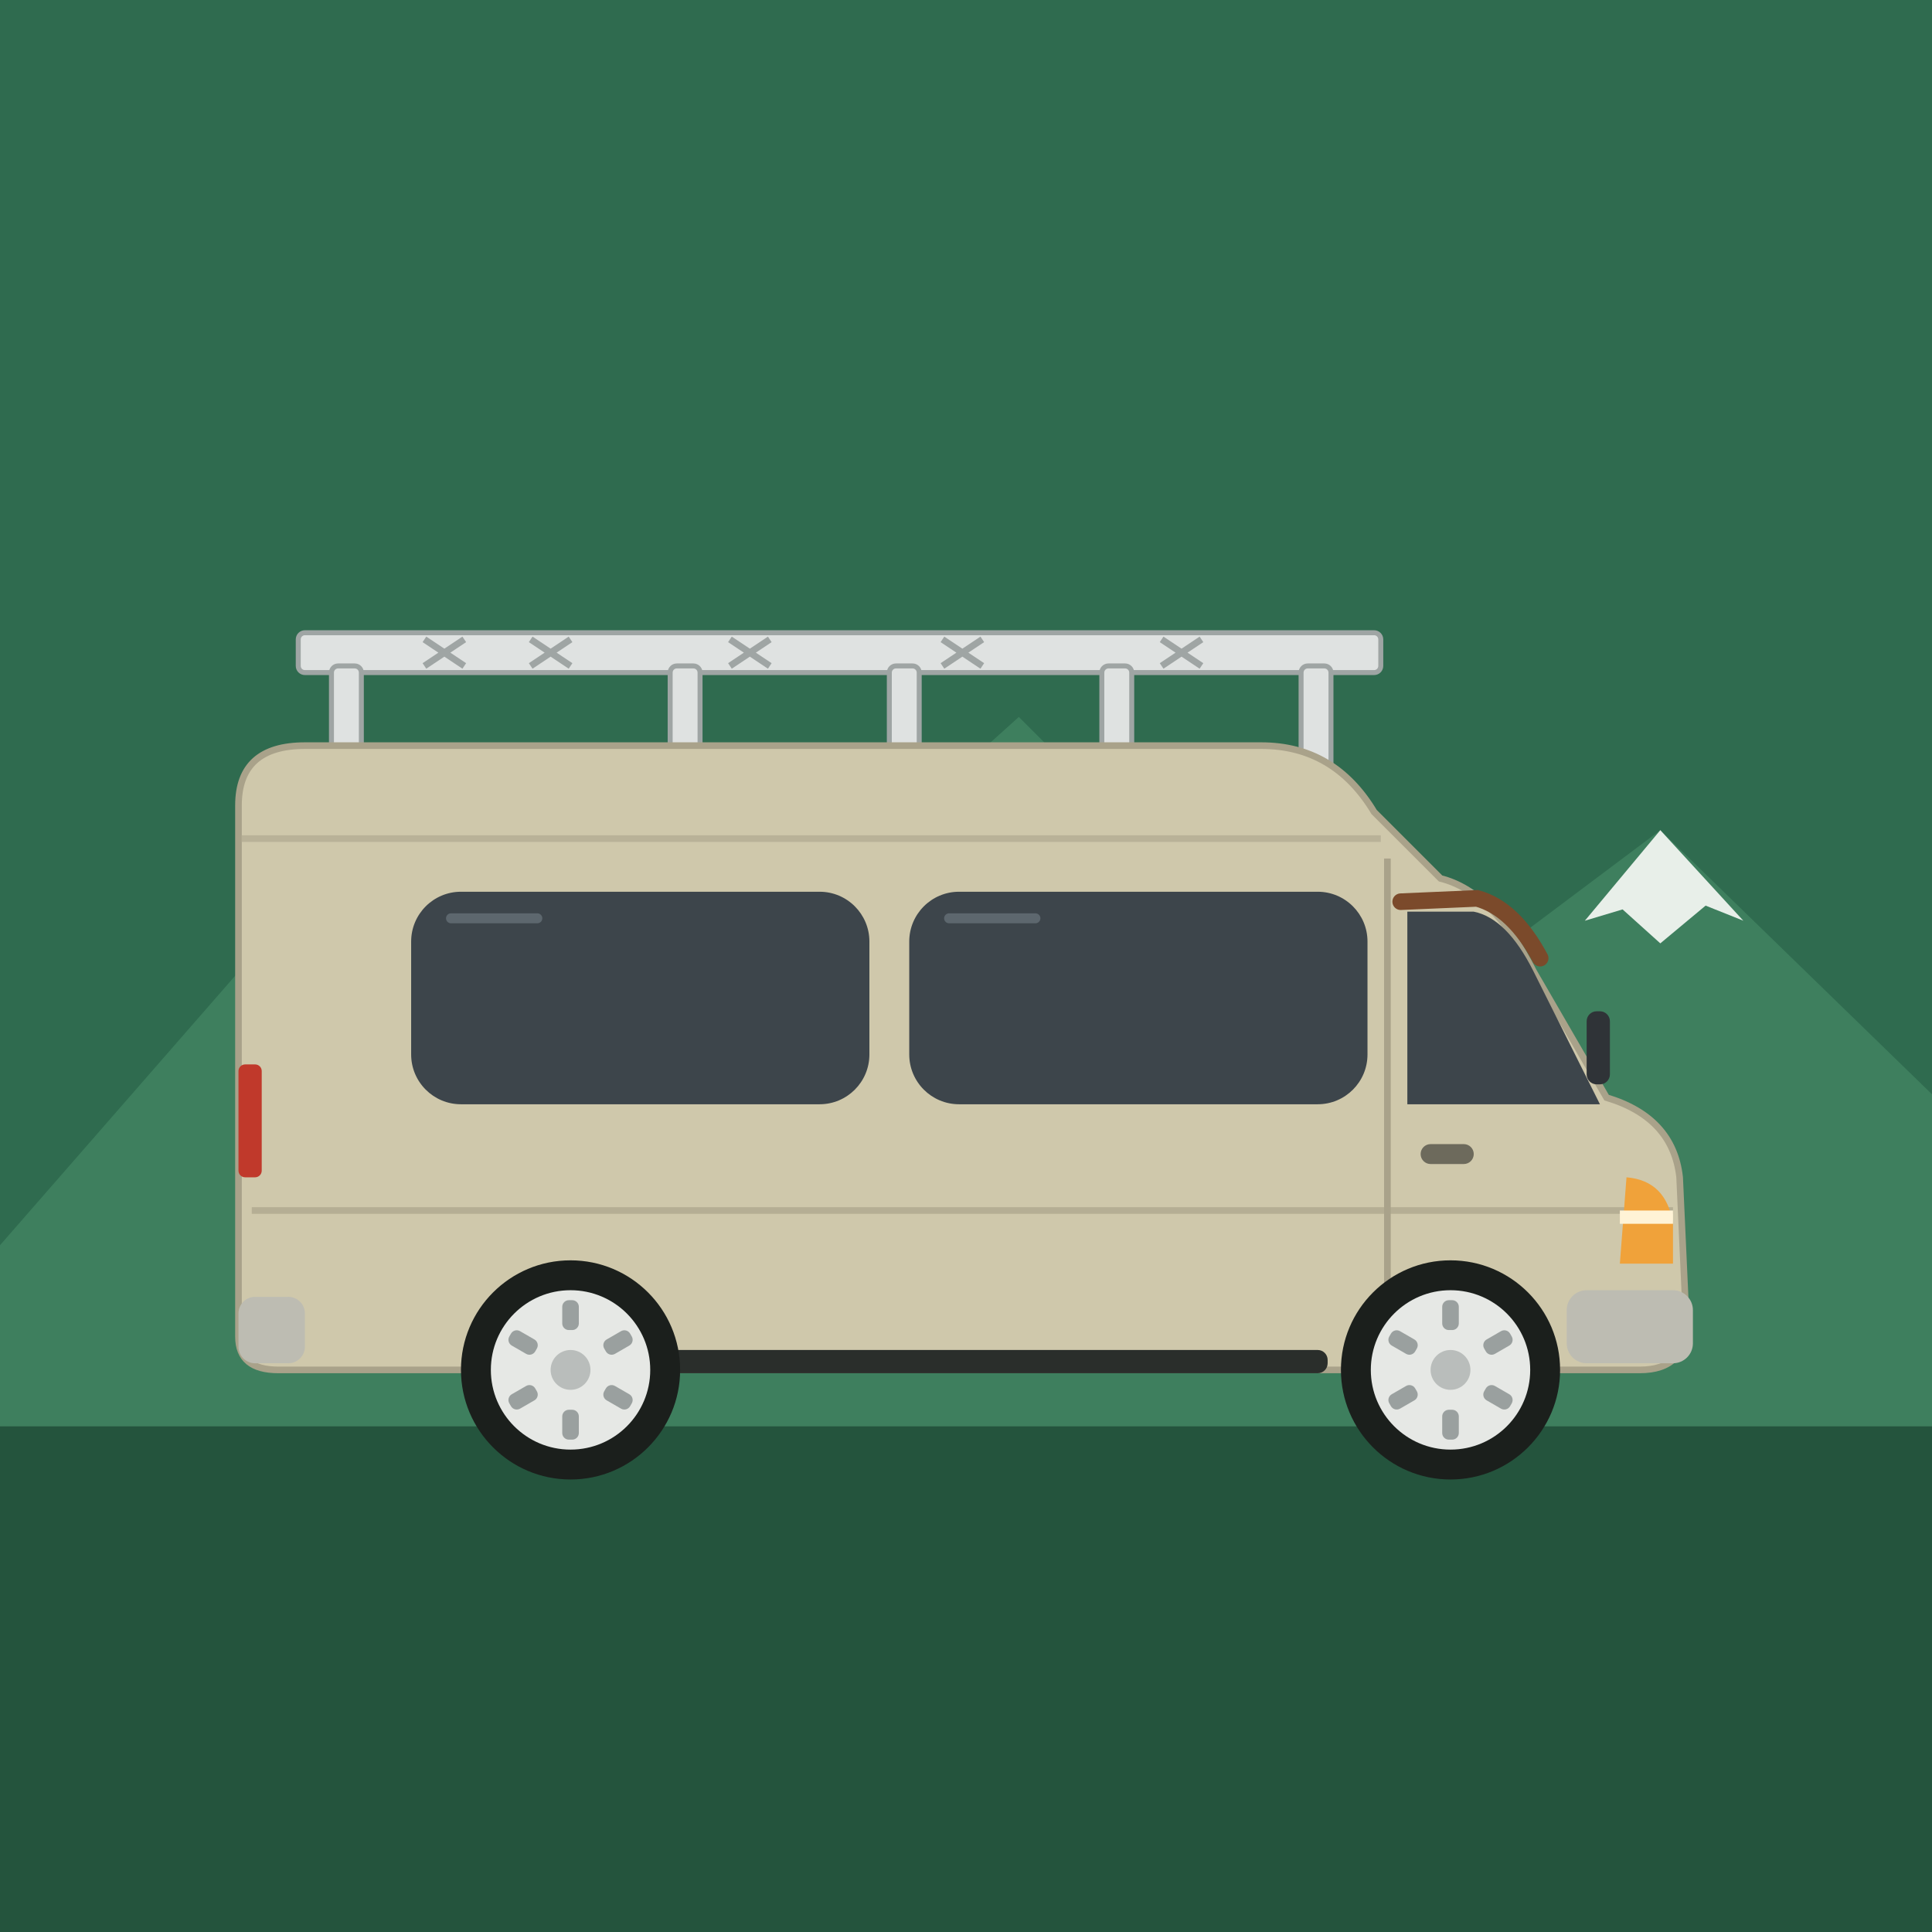
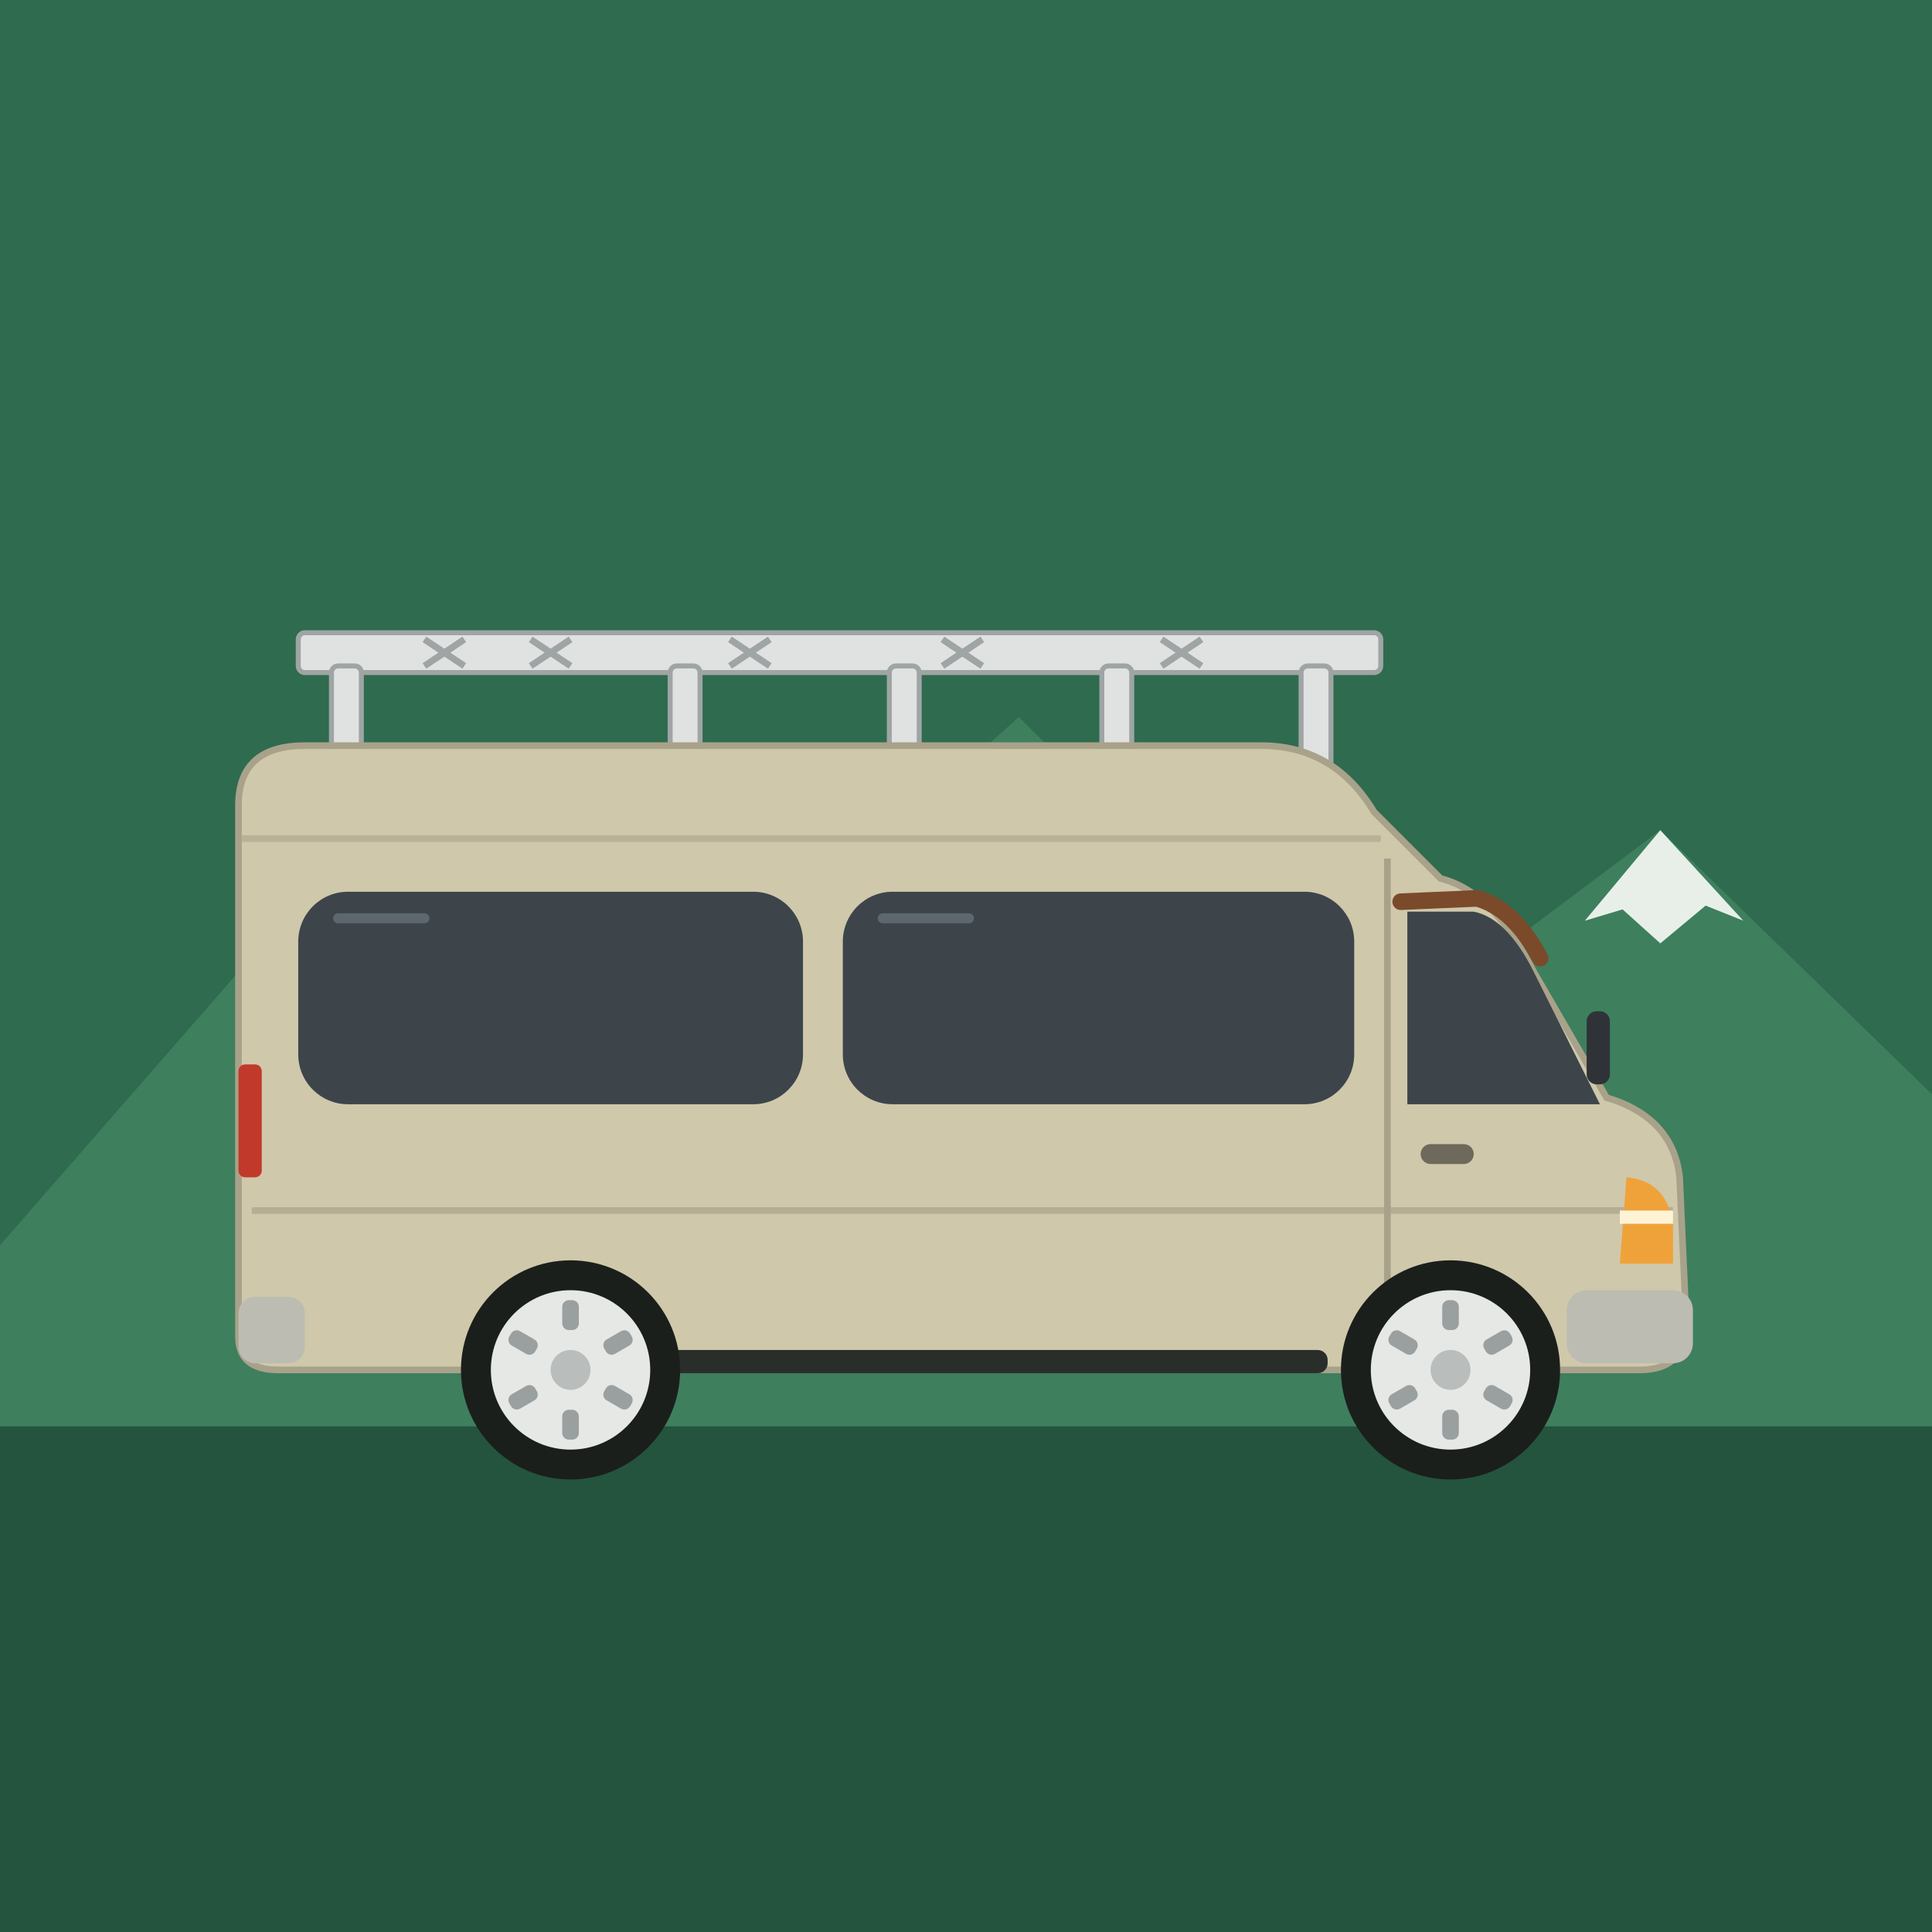
<svg xmlns="http://www.w3.org/2000/svg" viewBox="0 0 512 512" width="512" height="512">
  <rect width="512" height="512" fill="#2f6b4f" />
  <path d="M0 330 L96 220 L170 280 L270 190 L360 280 L440 220 L512 290 L512 512 L0 512Z" fill="#3e7f5e" />
  <path d="M70 250 L96 220 L112 236 Z M440 220 L462 244 L452 240 L440 250 L430 241 L420 244 Z" fill="#e8efe9" />
  <rect y="378" width="512" height="134" fill="#24543d" />
  <g transform="translate(28 136) scale(0.88)">
    <g class="vbody">
      <g fill="#dfe2e1" stroke="#9fa5a4" stroke-width="1.5">
        <rect x="58" y="36" width="326" height="12" rx="2" />
        <rect x="68" y="46" width="9" height="56" rx="2" />
        <rect x="170" y="46" width="9" height="56" rx="2" />
        <rect x="236" y="46" width="9" height="56" rx="2" />
        <rect x="300" y="46" width="9" height="56" rx="2" />
        <rect x="360" y="46" width="9" height="56" rx="2" />
      </g>
      <g stroke="#9fa5a4" stroke-width="2">
        <path d="M96 38l12 8M108 38l-12 8M128 38l12 8M140 38l-12 8M188 38l12 8M200 38l-12 8M252 38l12 8M264 38l-12 8M318 38l12 8M330 38l-12 8" />
      </g>
      <path d="M40 248 L40 88 Q40 70 60 70 L348 70 Q370 70 382 90 L402 110 Q418 114 430 138 L452 176 Q472 182 474 200 L476 244 Q476 258 462 258 L52 258 Q40 258 40 248 Z" fill="#cfc8ab" stroke="#a9a28a" stroke-width="2" />
      <path d="M44 210 L472 210" stroke="#b5ae94" stroke-width="2" />
      <path d="M41 98 L384 98" stroke="#b9b298" stroke-width="2" />
-       <rect x="92" y="114" width="138" height="64" rx="15" fill="#3d454b" />
-       <rect x="242" y="114" width="138" height="64" rx="15" fill="#3d454b" />
+       <rect x="58" y="114" width="152" height="64" rx="15" fill="#3d454b" />
+       <rect x="222" y="114" width="154" height="64" rx="15" fill="#3d454b" />
      <path d="M392 120 L412 120 Q422 122 430 138 L450 178 L392 178 Z" fill="#3d454b" />
      <path d="M390 117 L413 116 Q424 119 432 134" fill="none" stroke="#7b4a2b" stroke-width="5" stroke-linecap="round" />
-       <path d="M104 122 L130 122" stroke="#5d676e" stroke-width="3" stroke-linecap="round" />
-       <path d="M254 122 L280 122" stroke="#5d676e" stroke-width="3" stroke-linecap="round" />
+       <path d="M70 122 L96 122" stroke="#5d676e" stroke-width="3" stroke-linecap="round" />
+       <path d="M234 122 L260 122" stroke="#5d676e" stroke-width="3" stroke-linecap="round" />
      <path d="M386 104 L386 252" stroke="#a9a28a" stroke-width="2" />
      <rect x="396" y="190" width="16" height="6" rx="3" fill="#6d6a5c" />
      <rect x="446" y="150" width="7" height="22" rx="3" fill="#2f3337" />
      <rect x="40" y="166" width="7" height="34" rx="2" fill="#c0392b" />
      <path d="M458 200 Q470 201 472 214 L472 226 L456 226 Z" fill="#f0a23a" />
      <path d="M456 212 L472 212" stroke="#fff3d6" stroke-width="4" />
      <rect x="440" y="234" width="38" height="22" rx="6" fill="#bdbcb2" />
      <rect x="40" y="236" width="20" height="20" rx="5" fill="#bdbcb2" />
      <rect x="168" y="252" width="200" height="7" rx="3" fill="#2a2e2b" />
    </g>
    <g class="sp-wheel">
      <circle cx="140" cy="258" r="33" fill="#1b1f1c" />
      <circle cx="140" cy="258" r="24" fill="#e6e8e5" />
      <rect x="137.5" y="237" width="5" height="9" rx="2" fill="#9aa09f" transform="rotate(0 140 258)" />
      <rect x="137.5" y="237" width="5" height="9" rx="2" fill="#9aa09f" transform="rotate(60 140 258)" />
      <rect x="137.5" y="237" width="5" height="9" rx="2" fill="#9aa09f" transform="rotate(120 140 258)" />
      <rect x="137.5" y="237" width="5" height="9" rx="2" fill="#9aa09f" transform="rotate(180 140 258)" />
      <rect x="137.5" y="237" width="5" height="9" rx="2" fill="#9aa09f" transform="rotate(240 140 258)" />
      <rect x="137.5" y="237" width="5" height="9" rx="2" fill="#9aa09f" transform="rotate(300 140 258)" />
      <circle cx="140" cy="258" r="6" fill="#b9bdbb" />
    </g>
    <g class="sp-wheel">
      <circle cx="405" cy="258" r="33" fill="#1b1f1c" />
      <circle cx="405" cy="258" r="24" fill="#e6e8e5" />
      <rect x="402.5" y="237" width="5" height="9" rx="2" fill="#9aa09f" transform="rotate(0 405 258)" />
      <rect x="402.5" y="237" width="5" height="9" rx="2" fill="#9aa09f" transform="rotate(60 405 258)" />
      <rect x="402.5" y="237" width="5" height="9" rx="2" fill="#9aa09f" transform="rotate(120 405 258)" />
      <rect x="402.5" y="237" width="5" height="9" rx="2" fill="#9aa09f" transform="rotate(180 405 258)" />
      <rect x="402.5" y="237" width="5" height="9" rx="2" fill="#9aa09f" transform="rotate(240 405 258)" />
      <rect x="402.5" y="237" width="5" height="9" rx="2" fill="#9aa09f" transform="rotate(300 405 258)" />
      <circle cx="405" cy="258" r="6" fill="#b9bdbb" />
    </g>
  </g>
</svg>
